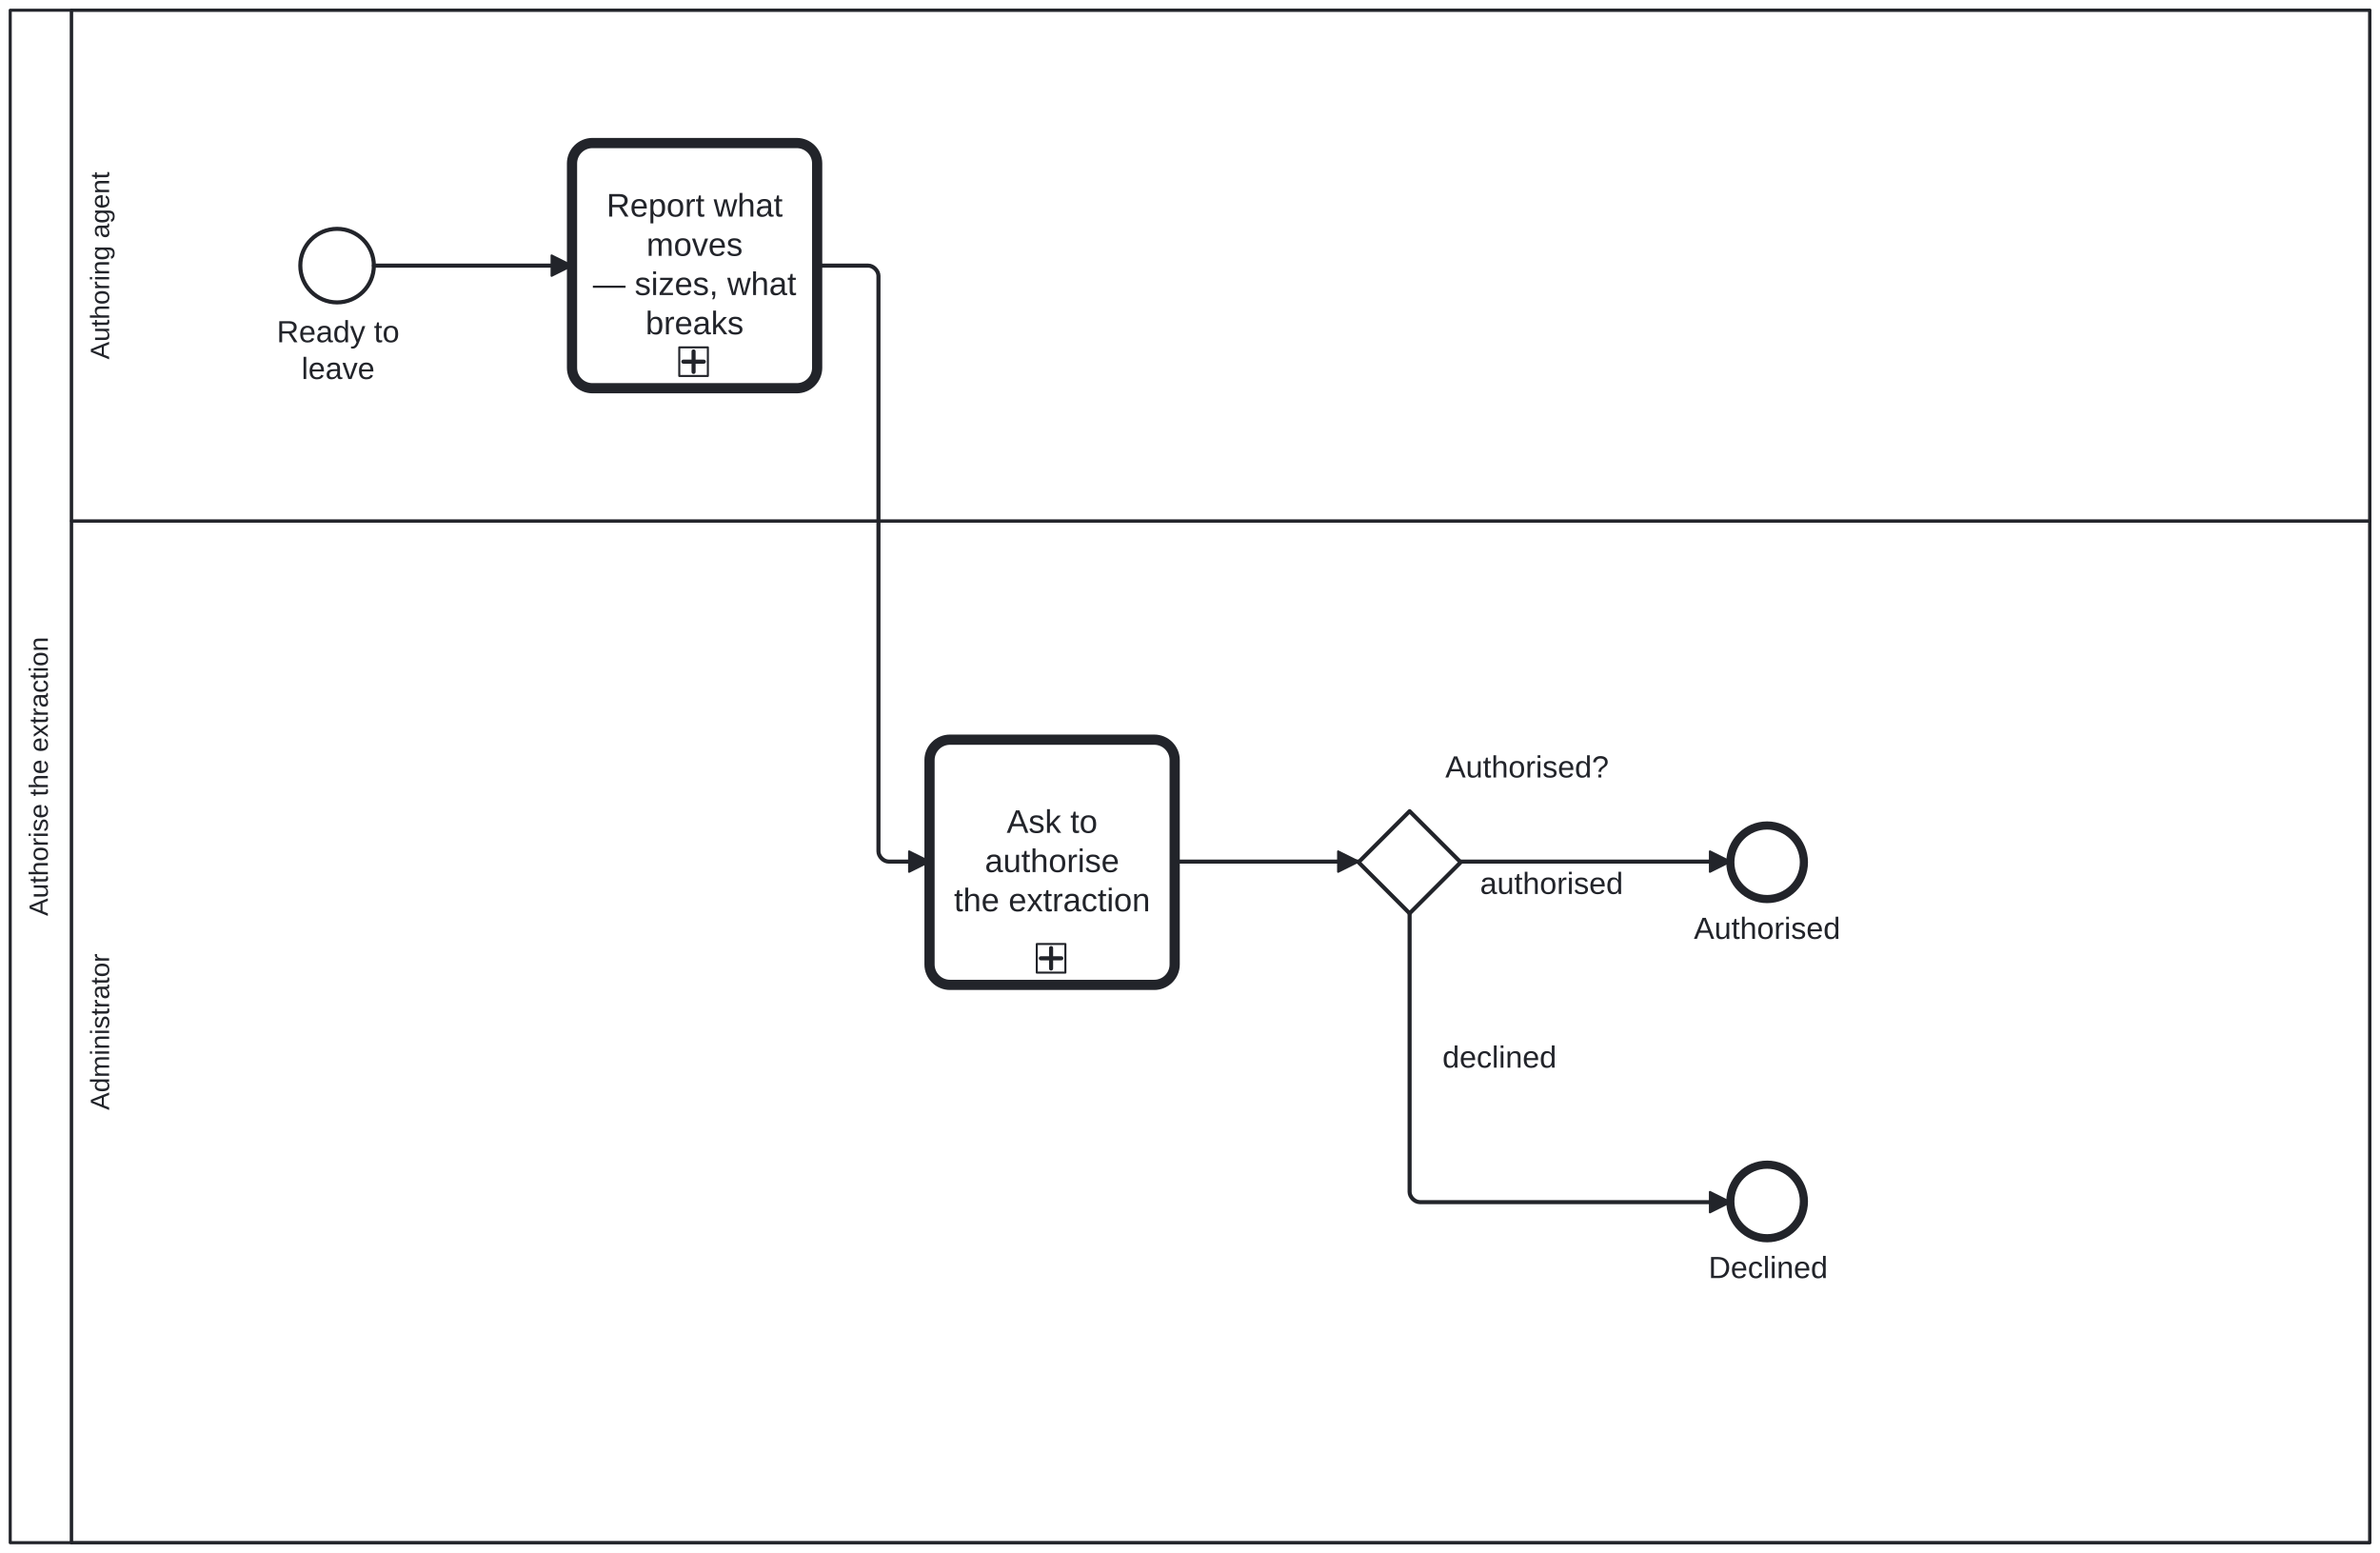
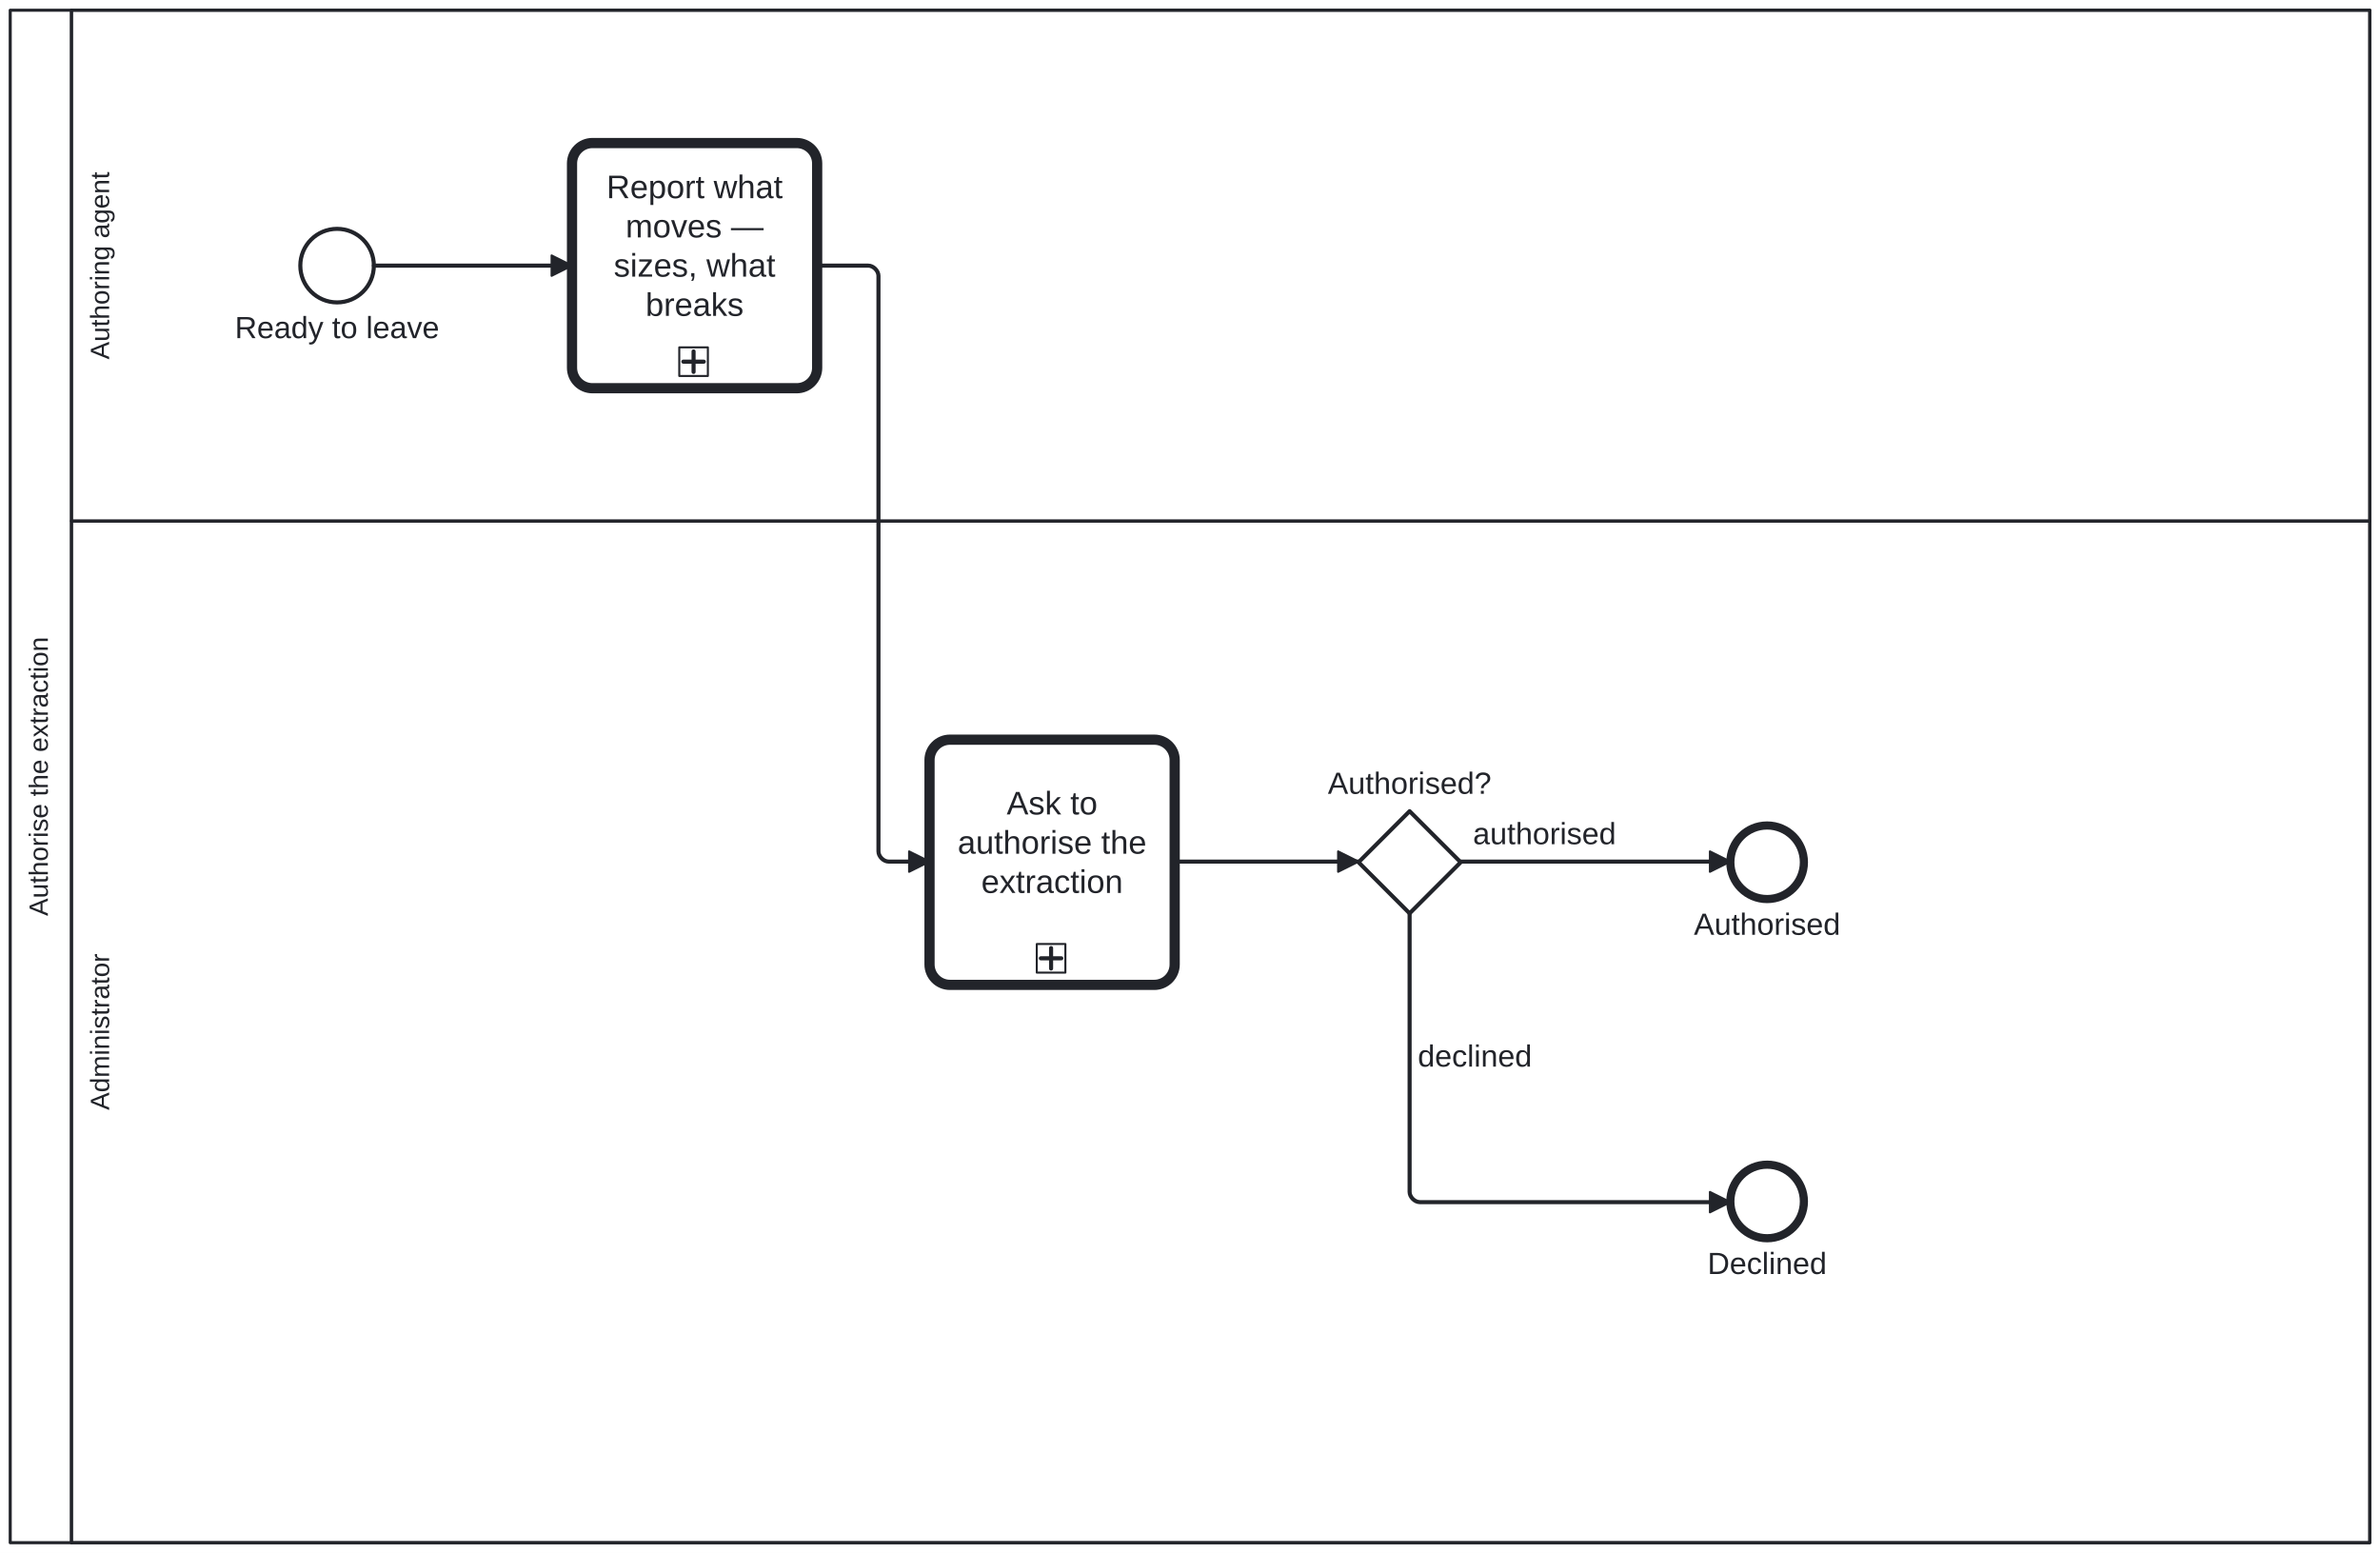
<svg xmlns="http://www.w3.org/2000/svg" width="100%" style="max-width:100%;height:auto" viewBox="125 55 1165 760" version="1.1">
  <rect x="125" y="55" width="1165" height="760" fill="#ffffff" />
  <g class="djs-group">
    <g class="djs-element djs-shape" data-element-id="Participant_Process_KgSeparationAuthorise" style="display: block;" transform="matrix(1 0 0 1 130 60)">
      <g class="djs-visual">
        <rect x="0" y="0" width="1155" height="750" rx="0" ry="0" style="stroke-linecap: round; stroke-linejoin: round; stroke: rgb(34, 36, 42); stroke-width: 1.5px; fill: white; fill-opacity: 0.95;" />
        <path style="fill: none; stroke-linecap: round; stroke-linejoin: round; stroke: rgb(34, 36, 42); stroke-width: 1.5px;" d="M30,0L30,750" />
        <text lineHeight="1.05" class="djs-label" transform="matrix(-1.83697e-16 -1 1 -1.83697e-16 0 750)" style="font-family: Arial, sans-serif; font-size: 13px; font-weight: normal; fill: rgb(34, 36, 42);">
          <tspan x="306.712" y="18.413">Authorise the extraction</tspan>
        </text>
      </g>
      <rect class="djs-hit djs-hit-all" x="0" y="0" width="1155" height="750" style="fill: none; stroke-opacity: 0; stroke: white; stroke-width: 15px;" />
    </g>
    <g class="djs-children">
      <g class="djs-group">
        <g class="djs-element djs-shape" data-element-id="Lane_Admin" style="display: block;" transform="matrix(1 0 0 1 160 310)">
          <g class="djs-visual">
            <rect x="0" y="0" width="1125" height="500" rx="0" ry="0" style="stroke-linecap: round; stroke-linejoin: round; stroke: rgb(34, 36, 42); stroke-width: 1.5px; fill: white; fill-opacity: 0.25;" />
            <text lineHeight="1.05" class="djs-label" transform="matrix(-1.83697e-16 -1 1 -1.83697e-16 0 500)" style="font-family: Arial, sans-serif; font-size: 13px; font-weight: normal; fill: rgb(34, 36, 42);">
              <tspan x="211.711" y="18.413">Administrator</tspan>
            </text>
          </g>
          <rect class="djs-hit djs-hit-all" x="0" y="0" width="1125" height="500" style="fill: none; stroke-opacity: 0; stroke: white; stroke-width: 15px;" />
        </g>
      </g>
      <g class="djs-group">
        <g class="djs-element djs-shape" data-element-id="Lane_Agent" style="display: block;" transform="matrix(1 0 0 1 160 60)">
          <g class="djs-visual">
            <rect x="0" y="0" width="1125" height="250" rx="0" ry="0" style="stroke-linecap: round; stroke-linejoin: round; stroke: rgb(34, 36, 42); stroke-width: 1.5px; fill: white; fill-opacity: 0.25;" />
            <text lineHeight="1.05" class="djs-label" transform="matrix(-1.83697e-16 -1 1 -1.83697e-16 0 250)" style="font-family: Arial, sans-serif; font-size: 13px; font-weight: normal; fill: rgb(34, 36, 42);">
              <tspan x="79.103" y="18.413">Authoring agent</tspan>
            </text>
          </g>
          <rect class="djs-hit djs-hit-all" x="0" y="0" width="1125" height="250" style="fill: none; stroke-opacity: 0; stroke: white; stroke-width: 15px;" />
        </g>
      </g>
      <g class="djs-group">
        <g class="djs-element djs-shape" data-element-id="Start_Authorise" style="display: block;" transform="matrix(1 0 0 1 272 167)">
          <g class="djs-visual">
            <circle cx="18" cy="18" r="18" style="stroke-linecap: round; stroke-linejoin: round; stroke: rgb(34, 36, 42); stroke-width: 2px; fill: white; fill-opacity: 0.95;" />
          </g>
          <rect class="djs-hit djs-hit-all" x="0" y="0" width="36" height="36" style="fill: none; stroke-opacity: 0; stroke: white; stroke-width: 15px;" />
        </g>
      </g>
      <g class="djs-group">
-         <g class="djs-element djs-shape" data-element-id="Start_Authorise_label" style="display: block;" transform="matrix(1 0 0 1 260 209)">
-           <g class="djs-visual">
-             <text lineHeight="1.2" class="djs-label" style="font-family: Arial, sans-serif; font-size: 15px; font-weight: normal; fill: rgb(34, 36, 42);">
-               <tspan x="0.482" y="13.5">Ready to</tspan>
-               <tspan x="12.57" y="31.5">leave</tspan>
-             </text>
-           </g>
-           <rect class="djs-hit djs-hit-all" x="0" y="0" width="61" height="36" style="fill: none; stroke-opacity: 0; stroke: white; stroke-width: 15px;" />
+         <g class="djs-element djs-shape" data-element-id="Start_Authorise_label" style="display: block;" transform="matrix(1 0 0 1 219.9609 207)">
+           <g class="djs-visual">
+             <text lineHeight="1.2" class="djs-label" style="font-family: Arial, sans-serif; font-size: 15px; font-weight: normal; fill: rgb(34, 36, 42);">
+               <tspan x="20.007" y="13.5">Ready to leave</tspan>
+             </text>
+           </g>
+           <rect class="djs-hit djs-hit-all" x="0" y="0" width="140.078" height="18" style="fill: none; stroke-opacity: 0; stroke: white; stroke-width: 15px;" />
        </g>
      </g>
      <g class="djs-group">
        <g class="djs-element djs-shape" data-element-id="Task_Propose" style="display: block;" transform="matrix(1 0 0 1 405 125)">
          <g class="djs-visual">
            <rect x="0" y="0" width="120" height="120" rx="10" ry="10" style="stroke-linecap: round; stroke-linejoin: round; stroke: rgb(34, 36, 42); stroke-width: 5px; fill: white; fill-opacity: 0.95;" />
-             <text lineHeight="1.2" class="djs-label" style="font-family: Arial, sans-serif; font-size: 16px; font-weight: normal; fill: rgb(34, 36, 42);">
-               <tspan x="16.867" y="36">Report what </tspan>
-               <tspan x="36.438" y="55.2">moves</tspan>
-               <tspan x="10.207" y="74.4">— sizes, what</tspan>
-               <tspan x="35.988" y="93.6">breaks</tspan>
+             <text lineHeight="1.2" class="djs-label" transform="translate(0 12.6)" style="font-family: Arial, sans-serif; font-size: 16px; font-weight: normal; fill: rgb(34, 36, 42);">
+               <tspan x="16.867" y="14.4">Report what</tspan>
+               <tspan x="26.215" y="33.6">moves —</tspan>
+               <tspan x="20.43" y="52.8">sizes, what</tspan>
+               <tspan x="35.988" y="72">breaks</tspan>
            </text>
            <rect x="0" y="0" width="14" height="14" rx="0" ry="0" style="stroke-linecap: round; stroke-linejoin: round; stroke: rgb(34, 36, 42); stroke-width: 1px; fill: white;" transform="matrix(1 0 0 1 52.5 100)" />
            <path data-marker="sub-process" d="m52.5,100 m 7,2 l 0,10 m -5,-5 l 10,0" style="fill: white; stroke-linecap: round; stroke-linejoin: round; stroke: rgb(34, 36, 42); stroke-width: 2px;" />
          </g>
          <rect class="djs-hit djs-hit-all" x="0" y="0" width="120" height="120" style="fill: none; stroke-opacity: 0; stroke: white; stroke-width: 15px;" />
        </g>
      </g>
      <g class="djs-group">
        <g class="djs-element djs-shape" data-element-id="Task_Authorise" style="display: block;" transform="matrix(1 0 0 1 580 417)">
          <g class="djs-visual">
            <rect x="0" y="0" width="120" height="120" rx="10" ry="10" style="stroke-linecap: round; stroke-linejoin: round; stroke: rgb(34, 36, 42); stroke-width: 5px; fill: white; fill-opacity: 0.95;" />
-             <text lineHeight="1.2" class="djs-label" style="font-family: Arial, sans-serif; font-size: 16px; font-weight: normal; fill: rgb(34, 36, 42);">
-               <tspan x="37.77" y="45.6">Ask to </tspan>
-               <tspan x="27.09" y="64.8">authorise</tspan>
-               <tspan x="11.973" y="84">the extraction</tspan>
+             <text lineHeight="1.2" class="djs-label" transform="translate(0 22.2)" style="font-family: Arial, sans-serif; font-size: 16px; font-weight: normal; fill: rgb(34, 36, 42);">
+               <tspan x="37.77" y="14.4">Ask to</tspan>
+               <tspan x="13.746" y="33.6">authorise the</tspan>
+               <tspan x="25.316" y="52.8">extraction</tspan>
            </text>
            <rect x="0" y="0" width="14" height="14" rx="0" ry="0" style="stroke-linecap: round; stroke-linejoin: round; stroke: rgb(34, 36, 42); stroke-width: 1px; fill: white;" transform="matrix(1 0 0 1 52.5 100)" />
            <path data-marker="sub-process" d="m52.5,100 m 7,2 l 0,10 m -5,-5 l 10,0" style="fill: white; stroke-linecap: round; stroke-linejoin: round; stroke: rgb(34, 36, 42); stroke-width: 2px;" />
          </g>
          <rect class="djs-hit djs-hit-all" x="0" y="0" width="120" height="120" style="fill: none; stroke-opacity: 0; stroke: white; stroke-width: 15px;" />
        </g>
      </g>
      <g class="djs-group">
        <g class="djs-element djs-shape" data-element-id="GW_Authorised" style="display: block;" transform="matrix(1 0 0 1 790 452)">
          <g class="djs-visual">
            <polygon points="25,0 50,25 25,50 0,25" style="stroke-linecap: round; stroke-linejoin: round; stroke: rgb(34, 36, 42); stroke-width: 2px; fill: white; fill-opacity: 0.95;" />
          </g>
          <rect class="djs-hit djs-hit-all" x="0" y="0" width="50" height="50" style="fill: none; stroke-opacity: 0; stroke: white; stroke-width: 15px;" />
        </g>
      </g>
      <g class="djs-group">
-         <g class="djs-element djs-shape" data-element-id="GW_Authorised_label" style="display: block;" transform="matrix(1 0 0 1 832 422)">
-           <g class="djs-visual">
-             <text lineHeight="1.2" class="djs-label" style="font-family: Arial, sans-serif; font-size: 15px; font-weight: normal; fill: rgb(34, 36, 42);">
-               <tspan x="0.473" y="13.5">Authorised?</tspan>
-             </text>
-           </g>
-           <rect class="djs-hit djs-hit-all" x="0" y="0" width="81" height="18" style="fill: none; stroke-opacity: 0; stroke: white; stroke-width: 15px;" />
+         <g class="djs-element djs-shape" data-element-id="GW_Authorised_label" style="display: block;" transform="matrix(1 0 0 1 754.9688 430)">
+           <g class="djs-visual">
+             <text lineHeight="1.2" class="djs-label" style="font-family: Arial, sans-serif; font-size: 15px; font-weight: normal; fill: rgb(34, 36, 42);">
+               <tspan x="20.004" y="13.5">Authorised?</tspan>
+             </text>
+           </g>
+           <rect class="djs-hit djs-hit-all" x="0" y="0" width="120.062" height="18" style="fill: none; stroke-opacity: 0; stroke: white; stroke-width: 15px;" />
        </g>
      </g>
      <g class="djs-group">
        <g class="djs-element djs-shape" data-element-id="End_Authorised" style="display: block;" transform="matrix(1 0 0 1 972 459)">
          <g class="djs-visual">
            <circle cx="18" cy="18" r="18" style="stroke-linecap: round; stroke-linejoin: round; stroke: rgb(34, 36, 42); stroke-width: 4px; fill: white; fill-opacity: 0.95;" />
          </g>
          <rect class="djs-hit djs-hit-all" x="0" y="0" width="36" height="36" style="fill: none; stroke-opacity: 0; stroke: white; stroke-width: 15px;" />
        </g>
      </g>
      <g class="djs-group">
-         <g class="djs-element djs-shape" data-element-id="End_Authorised_label" style="display: block;" transform="matrix(1 0 0 1 954 501)">
-           <g class="djs-visual">
-             <text lineHeight="1.2" class="djs-label" style="font-family: Arial, sans-serif; font-size: 15px; font-weight: normal; fill: rgb(34, 36, 42);">
-               <tspan x="0.144" y="13.5">Authorised</tspan>
-             </text>
-           </g>
-           <rect class="djs-hit djs-hit-all" x="0" y="0" width="72" height="18" style="fill: none; stroke-opacity: 0; stroke: white; stroke-width: 15px;" />
+         <g class="djs-element djs-shape" data-element-id="End_Authorised_label" style="display: block;" transform="matrix(1 0 0 1 934.1406 499)">
+           <g class="djs-visual">
+             <text lineHeight="1.2" class="djs-label" style="font-family: Arial, sans-serif; font-size: 15px; font-weight: normal; fill: rgb(34, 36, 42);">
+               <tspan x="20.004" y="13.5">Authorised</tspan>
+             </text>
+           </g>
+           <rect class="djs-hit djs-hit-all" x="0" y="0" width="111.719" height="18" style="fill: none; stroke-opacity: 0; stroke: white; stroke-width: 15px;" />
        </g>
      </g>
      <g class="djs-group">
        <g class="djs-element djs-shape" data-element-id="End_NotAuthorised" style="display: block;" transform="matrix(1 0 0 1 972 625)">
          <g class="djs-visual">
            <circle cx="18" cy="18" r="18" style="stroke-linecap: round; stroke-linejoin: round; stroke: rgb(34, 36, 42); stroke-width: 4px; fill: white; fill-opacity: 0.95;" />
          </g>
          <rect class="djs-hit djs-hit-all" x="0" y="0" width="36" height="36" style="fill: none; stroke-opacity: 0; stroke: white; stroke-width: 15px;" />
        </g>
      </g>
      <g class="djs-group">
-         <g class="djs-element djs-shape" data-element-id="End_NotAuthorised_label" style="display: block;" transform="matrix(1 0 0 1 961 667)">
-           <g class="djs-visual">
-             <text lineHeight="1.2" class="djs-label" style="font-family: Arial, sans-serif; font-size: 15px; font-weight: normal; fill: rgb(34, 36, 42);">
-               <tspan x="0.317" y="13.5">Declined</tspan>
-             </text>
-           </g>
-           <rect class="djs-hit djs-hit-all" x="0" y="0" width="59" height="18" style="fill: none; stroke-opacity: 0; stroke: white; stroke-width: 15px;" />
+         <g class="djs-element djs-shape" data-element-id="End_NotAuthorised_label" style="display: block;" transform="matrix(1 0 0 1 940.8125 665)">
+           <g class="djs-visual">
+             <text lineHeight="1.2" class="djs-label" style="font-family: Arial, sans-serif; font-size: 15px; font-weight: normal; fill: rgb(34, 36, 42);">
+               <tspan x="20.004" y="13.5">Declined</tspan>
+             </text>
+           </g>
+           <rect class="djs-hit djs-hit-all" x="0" y="0" width="98.375" height="18" style="fill: none; stroke-opacity: 0; stroke: white; stroke-width: 15px;" />
        </g>
      </g>
      <g class="djs-group">
        <g class="djs-element djs-connection" data-element-id="F1" style="display: block;">
          <g class="djs-visual">
            <defs>
              <marker id="bpmn-marker-1" viewBox="0 0 20 20" refX="11" refY="10" markerWidth="10" markerHeight="10" orient="auto">
                <path d="M 1 5 L 11 10 L 1 15 Z" style="stroke-linecap: round; stroke-linejoin: round; stroke: rgb(34, 36, 42); stroke-width: 1px; fill: rgb(34, 36, 42);" />
              </marker>
            </defs>
            <path data-corner-radius="5" style="fill: none; stroke-linecap: round; stroke-linejoin: round; stroke: rgb(34, 36, 42); stroke-width: 2px; marker-end: url('#bpmn-marker-1');" d="M308,185L405,185" />
          </g>
          <path d="M308,185L405,185" class="djs-hit djs-hit-stroke" style="fill: none; stroke-opacity: 0; stroke: white; stroke-width: 15px;" />
        </g>
      </g>
      <g class="djs-group">
        <g class="djs-element djs-connection" data-element-id="F2" style="display: block;">
          <g class="djs-visual">
            <defs>
              <marker id="bpmn-marker-2" viewBox="0 0 20 20" refX="11" refY="10" markerWidth="10" markerHeight="10" orient="auto">
                <path d="M 1 5 L 11 10 L 1 15 Z" style="stroke-linecap: round; stroke-linejoin: round; stroke: rgb(34, 36, 42); stroke-width: 1px; fill: rgb(34, 36, 42);" />
              </marker>
            </defs>
            <path data-corner-radius="5" style="fill: none; stroke-linecap: round; stroke-linejoin: round; stroke: rgb(34, 36, 42); stroke-width: 2px; marker-end: url('#bpmn-marker-2');" d="M525,185L550,185C552.5,185,555,187.5,555,190L555,471.667C555,474.167,557.5,476.667,560,476.667L580,476.667" />
          </g>
          <path d="M525,185L555,185L555,476.667L580,476.667" class="djs-hit djs-hit-stroke" style="fill: none; stroke-opacity: 0; stroke: white; stroke-width: 15px;" />
        </g>
      </g>
      <g class="djs-group">
        <g class="djs-element djs-connection" data-element-id="F3" style="display: block;">
          <g class="djs-visual">
            <defs>
              <marker id="bpmn-marker-3" viewBox="0 0 20 20" refX="11" refY="10" markerWidth="10" markerHeight="10" orient="auto">
                <path d="M 1 5 L 11 10 L 1 15 Z" style="stroke-linecap: round; stroke-linejoin: round; stroke: rgb(34, 36, 42); stroke-width: 1px; fill: rgb(34, 36, 42);" />
              </marker>
            </defs>
            <path data-corner-radius="5" style="fill: none; stroke-linecap: round; stroke-linejoin: round; stroke: rgb(34, 36, 42); stroke-width: 2px; marker-end: url('#bpmn-marker-3');" d="M700,476.667L790,476.667" />
          </g>
          <path d="M700,476.667L790,476.667" class="djs-hit djs-hit-stroke" style="fill: none; stroke-opacity: 0; stroke: white; stroke-width: 15px;" />
        </g>
      </g>
      <g class="djs-group">
        <g class="djs-element djs-connection" data-element-id="F4" style="display: block;">
          <g class="djs-visual">
            <defs>
              <marker id="bpmn-marker-4" viewBox="0 0 20 20" refX="11" refY="10" markerWidth="10" markerHeight="10" orient="auto">
                <path d="M 1 5 L 11 10 L 1 15 Z" style="stroke-linecap: round; stroke-linejoin: round; stroke: rgb(34, 36, 42); stroke-width: 1px; fill: rgb(34, 36, 42);" />
              </marker>
            </defs>
            <path data-corner-radius="5" style="fill: none; stroke-linecap: round; stroke-linejoin: round; stroke: rgb(34, 36, 42); stroke-width: 2px; marker-end: url('#bpmn-marker-4');" d="M840,476.667L972,476.667" />
          </g>
          <path d="M840,476.667L972,476.667" class="djs-hit djs-hit-stroke" style="fill: none; stroke-opacity: 0; stroke: white; stroke-width: 15px;" />
        </g>
      </g>
      <g class="djs-group">
-         <g class="djs-element djs-shape" data-element-id="F4_label" style="display: block;" transform="matrix(1 0 0 1 849 479)">
-           <g class="djs-visual">
-             <text lineHeight="1.2" class="djs-label" style="font-family: Arial, sans-serif; font-size: 15px; font-weight: normal; fill: rgb(34, 36, 42);">
-               <tspan x="0.476" y="13.5">authorised</tspan>
-             </text>
-           </g>
-           <rect class="djs-hit djs-hit-all" x="0" y="0" width="71" height="18" style="fill: none; stroke-opacity: 0; stroke: white; stroke-width: 15px;" />
+         <g class="djs-element djs-shape" data-element-id="F4_label" style="display: block;" transform="matrix(1 0 0 1 826 454.667)">
+           <g class="djs-visual">
+             <text lineHeight="1.2" class="djs-label" style="font-family: Arial, sans-serif; font-size: 15px; font-weight: normal; fill: rgb(34, 36, 42);">
+               <tspan x="20.007" y="13.5">authorised</tspan>
+             </text>
+           </g>
+           <rect class="djs-hit djs-hit-all" x="0" y="0" width="110.062" height="18" style="fill: none; stroke-opacity: 0; stroke: white; stroke-width: 15px;" />
        </g>
      </g>
      <g class="djs-group">
        <g class="djs-element djs-connection" data-element-id="F5" style="display: block;">
          <g class="djs-visual">
            <defs>
              <marker id="bpmn-marker-5" viewBox="0 0 20 20" refX="11" refY="10" markerWidth="10" markerHeight="10" orient="auto">
                <path d="M 1 5 L 11 10 L 1 15 Z" style="stroke-linecap: round; stroke-linejoin: round; stroke: rgb(34, 36, 42); stroke-width: 1px; fill: rgb(34, 36, 42);" />
              </marker>
            </defs>
            <path data-corner-radius="5" style="fill: none; stroke-linecap: round; stroke-linejoin: round; stroke: rgb(34, 36, 42); stroke-width: 2px; marker-end: url('#bpmn-marker-5');" d="M815,501.667L815,638.333C815,640.833,817.5,643.333,820,643.333L972,643.333" />
          </g>
          <path d="M815,501.667L815,643.333L972,643.333" class="djs-hit djs-hit-stroke" style="fill: none; stroke-opacity: 0; stroke: white; stroke-width: 15px;" />
        </g>
      </g>
      <g class="djs-group">
-         <g class="djs-element djs-shape" data-element-id="F5_label" style="display: block;" transform="matrix(1 0 0 1 831 564)">
-           <g class="djs-visual">
-             <text lineHeight="1.2" class="djs-label" style="font-family: Arial, sans-serif; font-size: 15px; font-weight: normal; fill: rgb(34, 36, 42);">
-               <tspan x="0.062" y="13.5">declined</tspan>
-             </text>
-           </g>
-           <rect class="djs-hit djs-hit-all" x="0" y="0" width="56" height="18" style="fill: none; stroke-opacity: 0; stroke: white; stroke-width: 15px;" />
+         <g class="djs-element djs-shape" data-element-id="F5_label" style="display: block;" transform="matrix(1 0 0 1 799 563.5)">
+           <g class="djs-visual">
+             <text lineHeight="1.2" class="djs-label" style="font-family: Arial, sans-serif; font-size: 15px; font-weight: normal; fill: rgb(34, 36, 42);">
+               <tspan x="20.007" y="13.5">declined</tspan>
+             </text>
+           </g>
+           <rect class="djs-hit djs-hit-all" x="0" y="0" width="95.891" height="18" style="fill: none; stroke-opacity: 0; stroke: white; stroke-width: 15px;" />
        </g>
      </g>
    </g>
  </g>
</svg>
